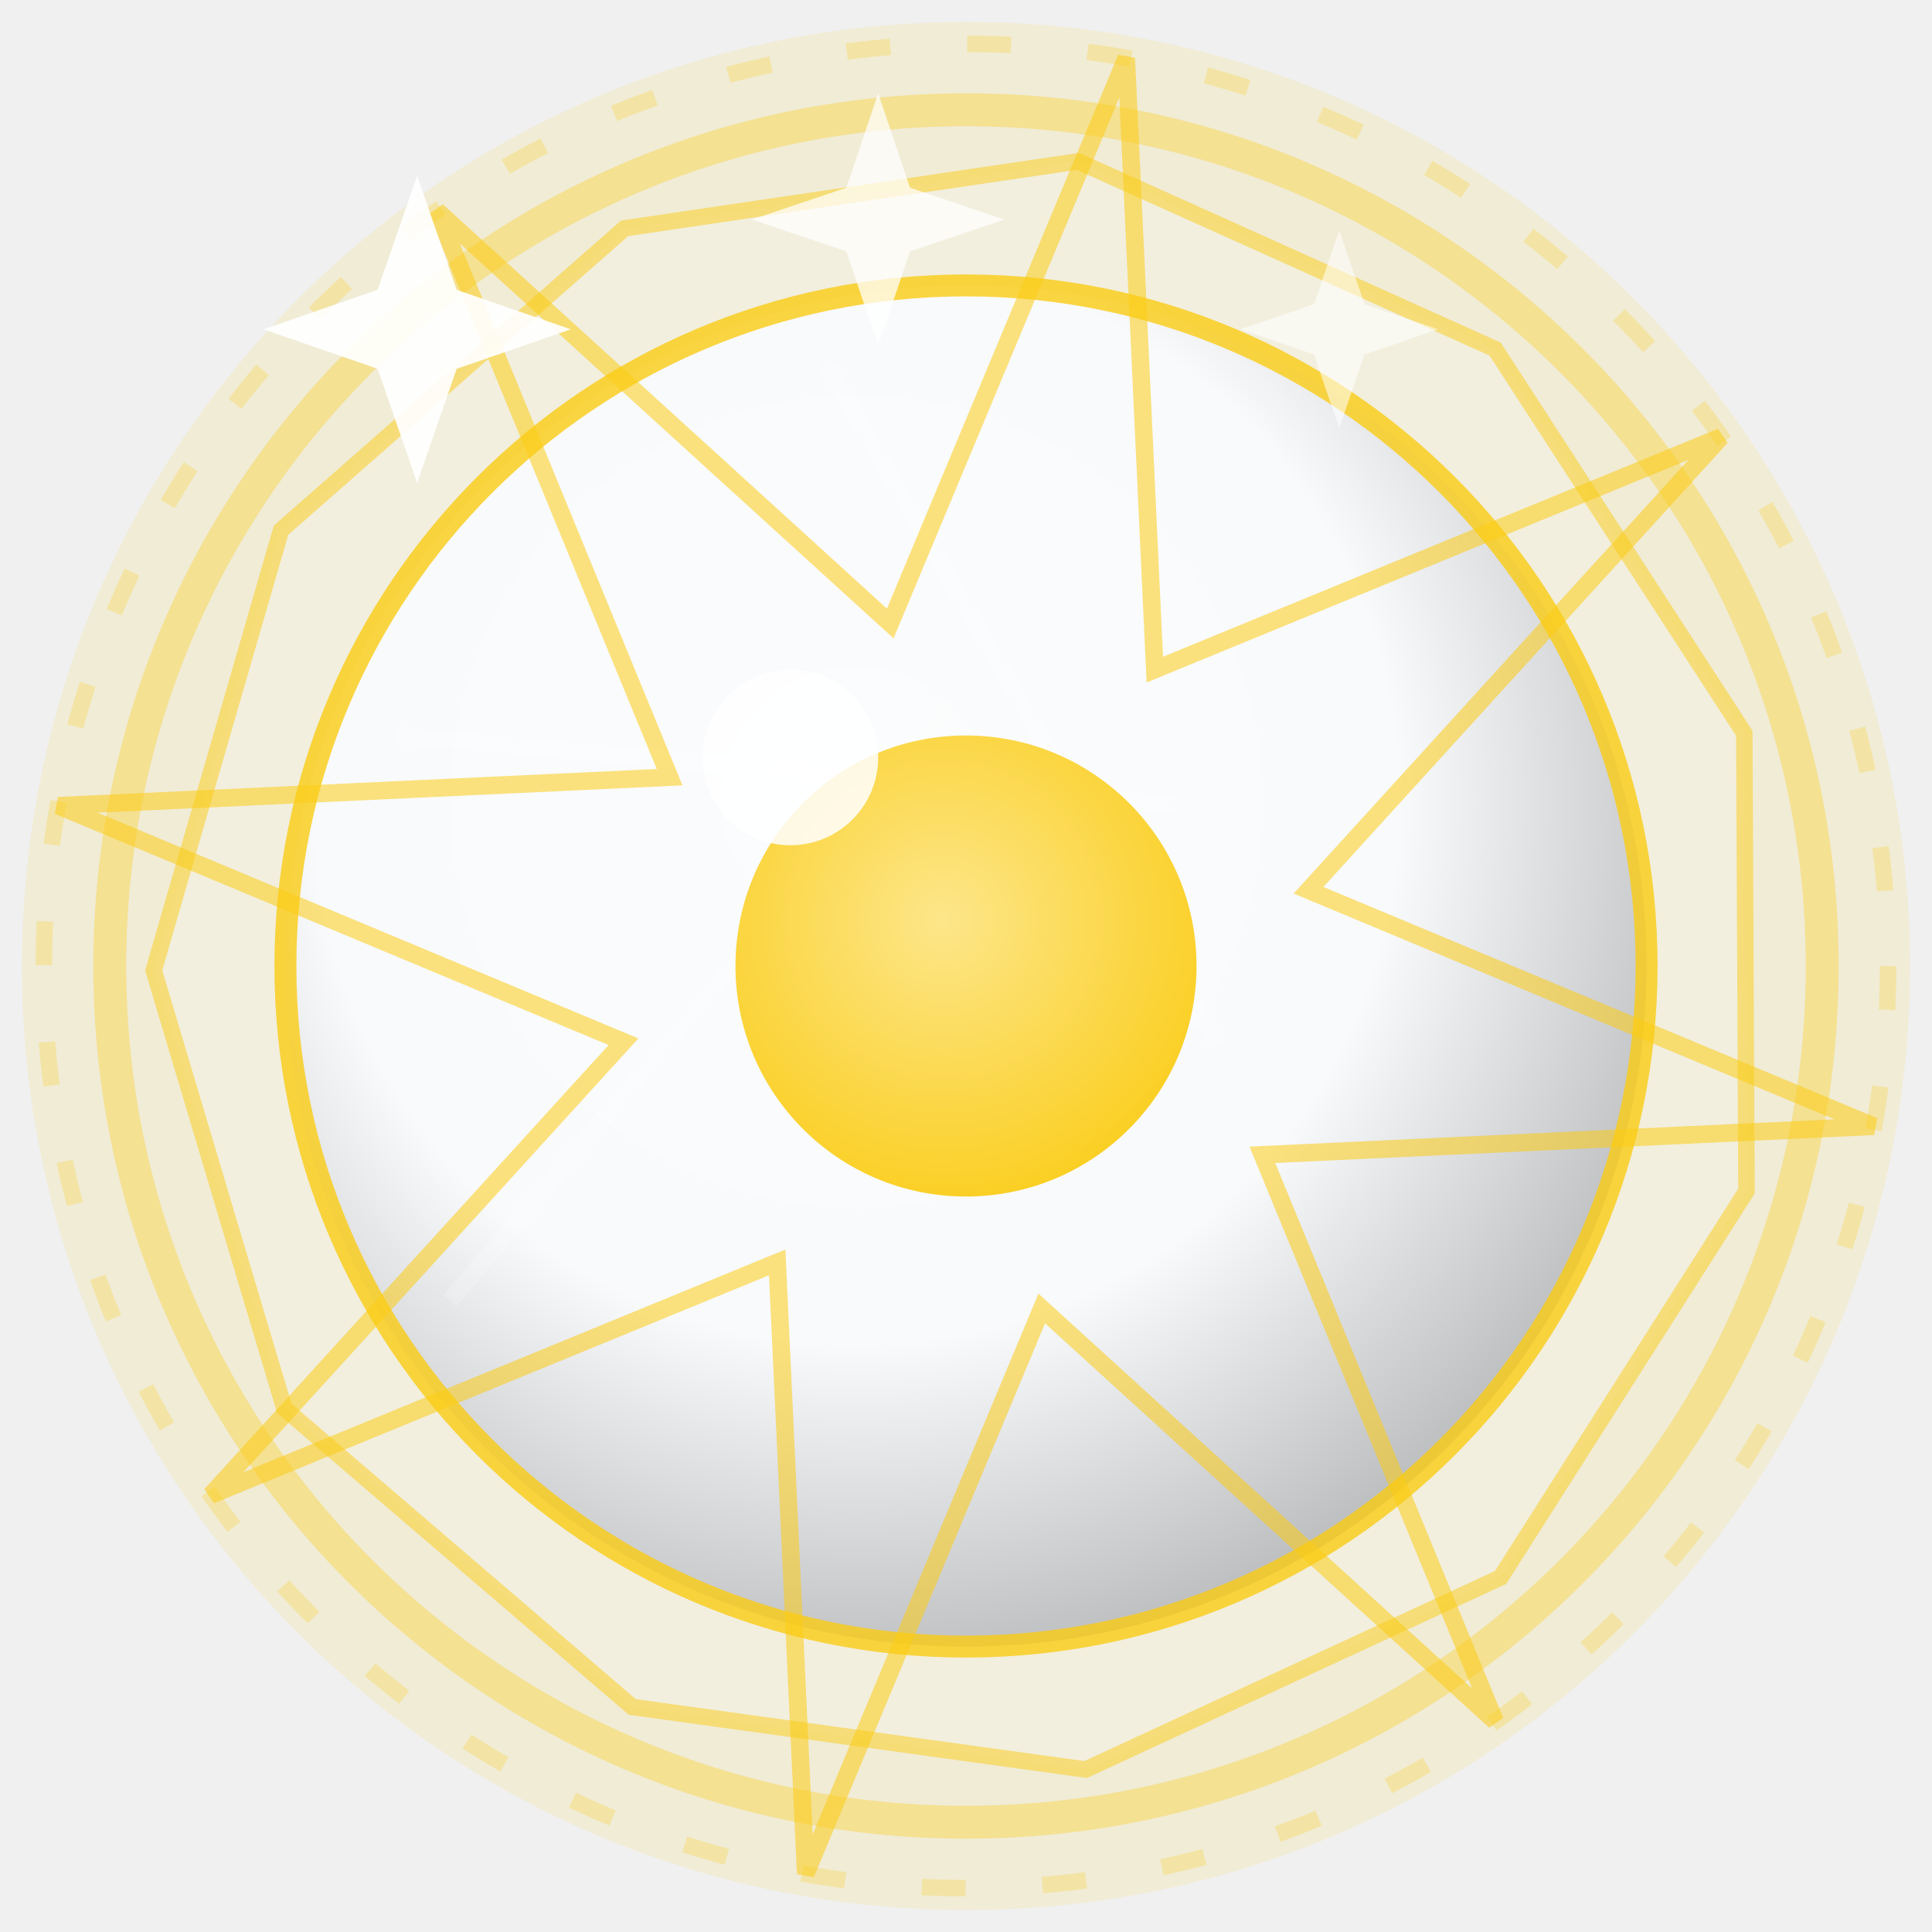
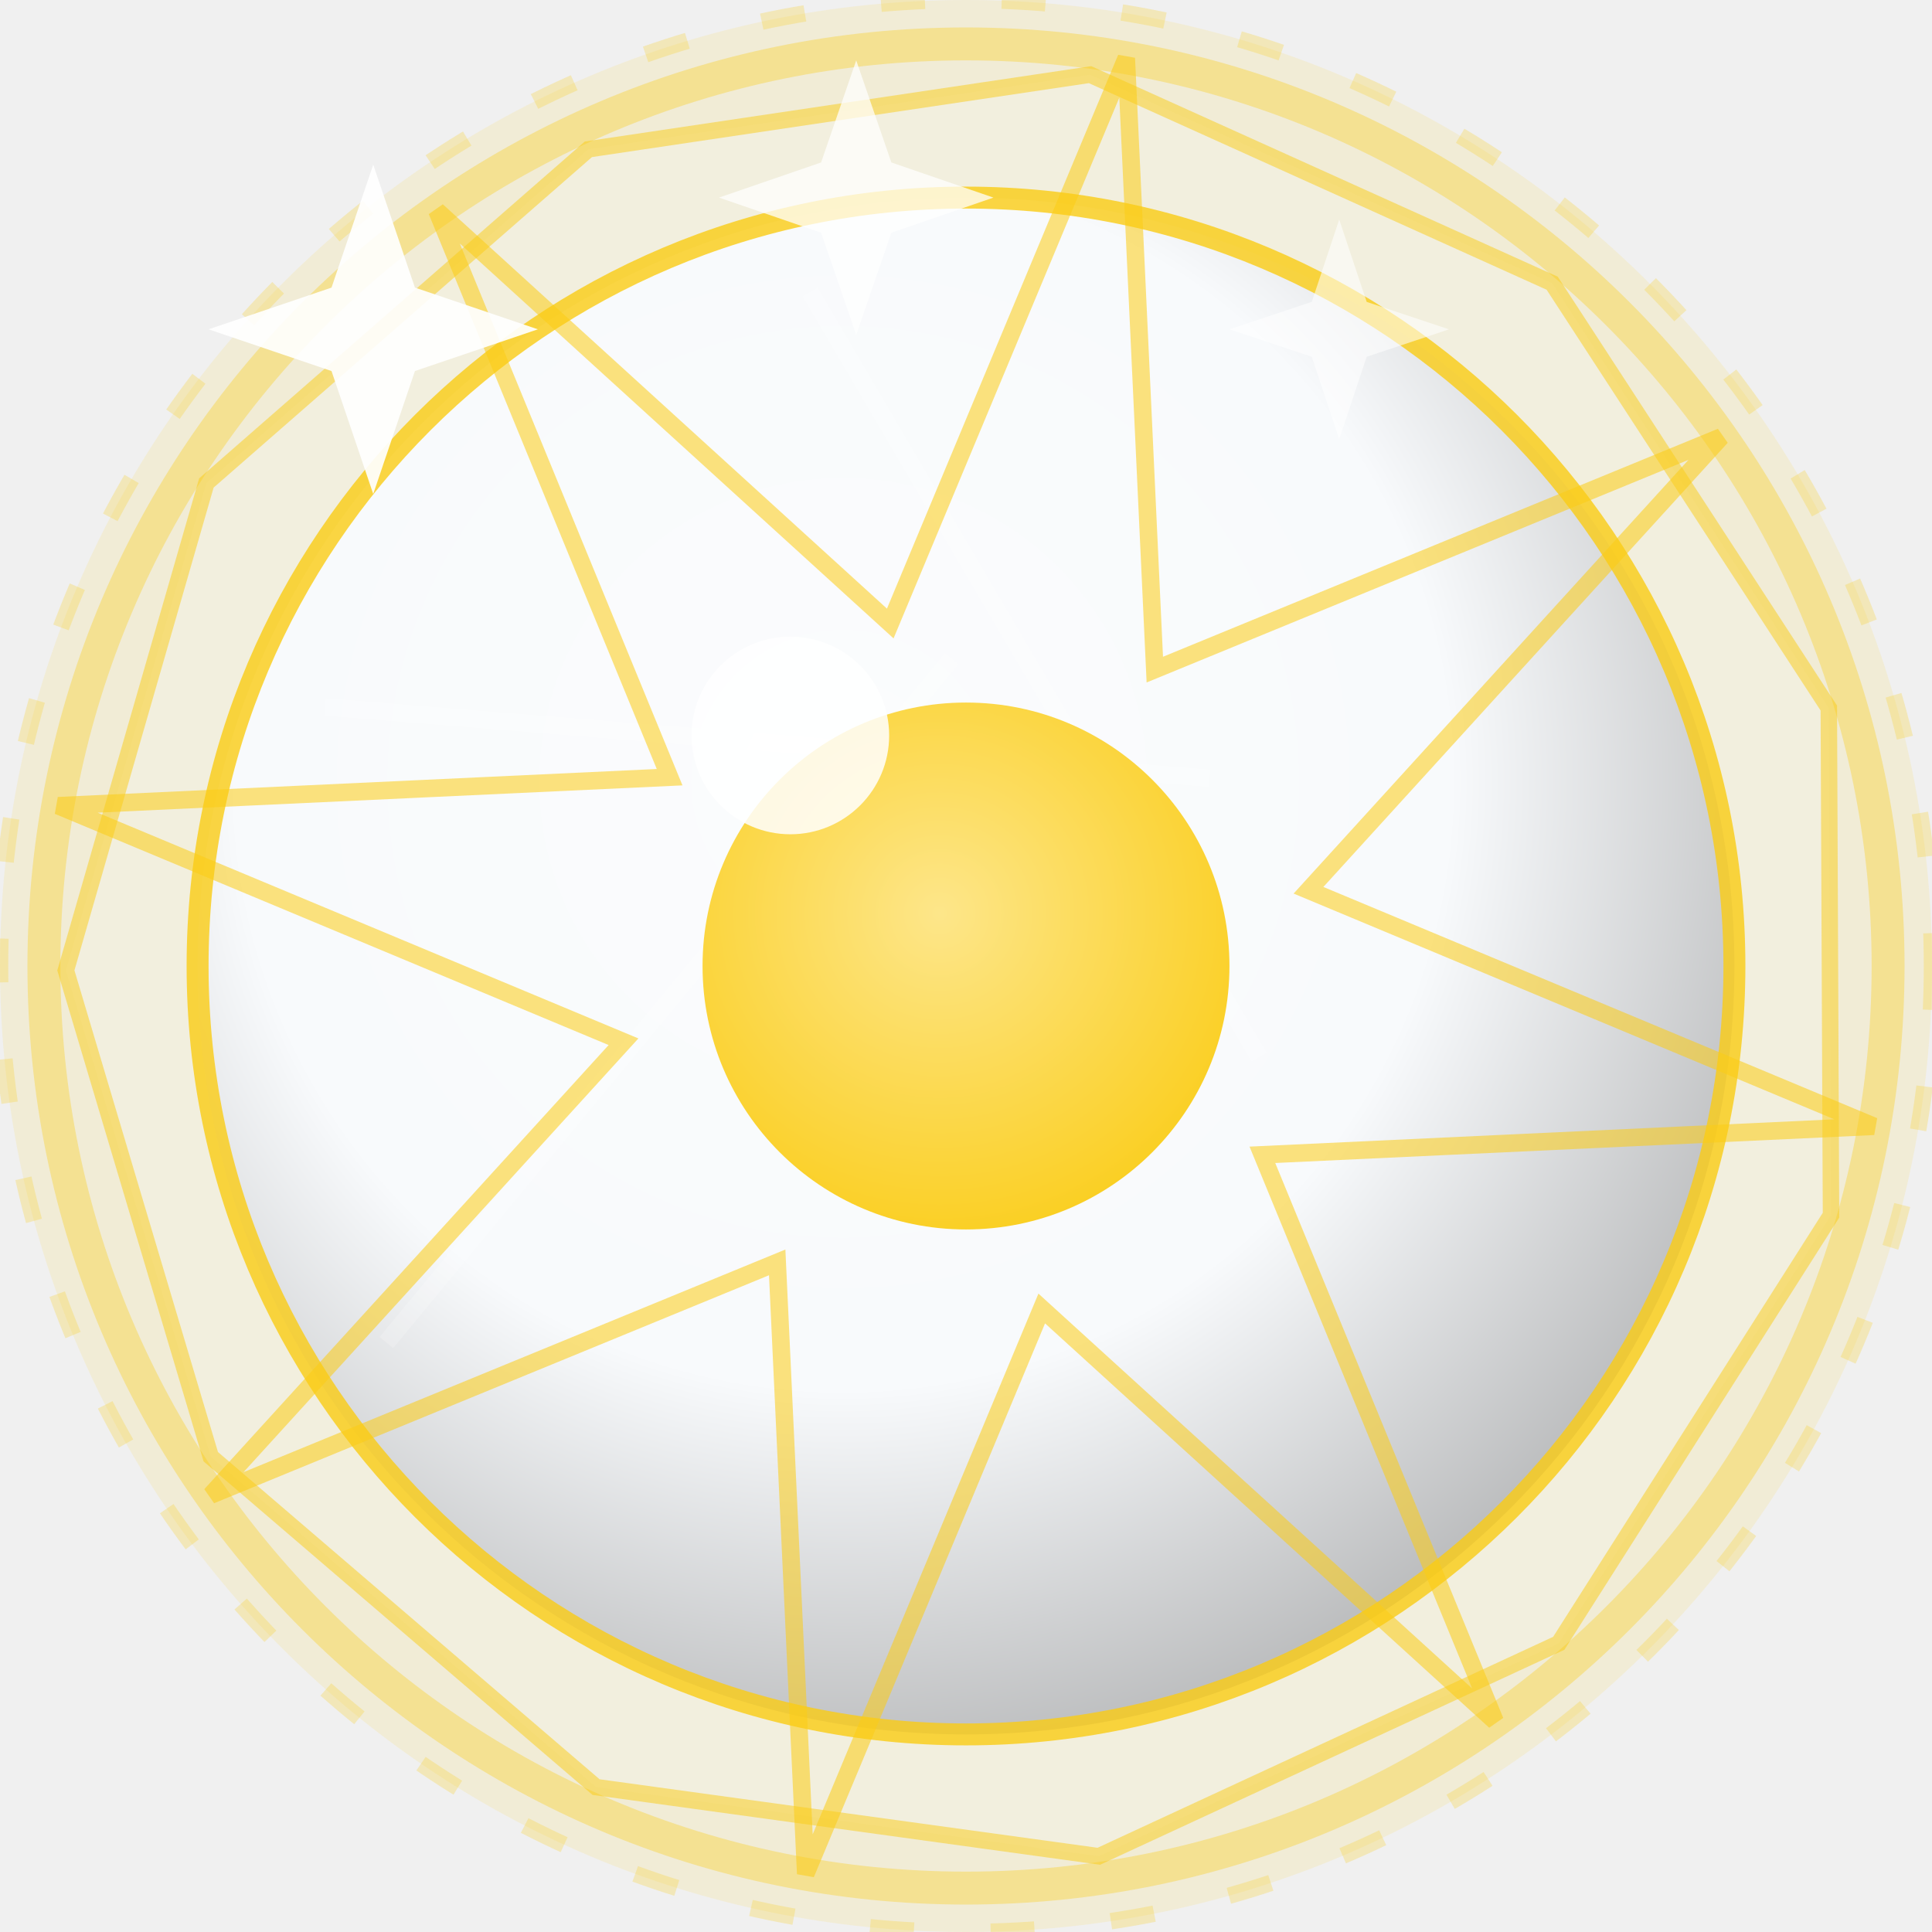
<svg xmlns="http://www.w3.org/2000/svg" width="176" height="176" viewBox="0 0 176 176">
  <defs>
    <radialGradient id="orb" cx="42%" cy="38%" r="72%">
      <stop offset="0%" stop-color="#FBFCFD" />
      <stop offset="55%" stop-color="#F8FAFC" />
      <stop offset="100%" stop-color="#A9AAAB" />
    </radialGradient>
    <radialGradient id="core" cx="45%" cy="40%" r="70%">
      <stop offset="0%" stop-color="#FDE68A" />
      <stop offset="100%" stop-color="#FACC15" />
    </radialGradient>
  </defs>
-   <circle cx="88" cy="88" r="86" fill="#FACC15" opacity="0.12" />
-   <circle cx="88" cy="88" r="78" fill="none" stroke="#FACC15" stroke-opacity="0.35" stroke-width="3" />
-   <circle cx="88" cy="88" r="84" fill="none" stroke="#FACC15" stroke-opacity="0.25" stroke-width="1.5" stroke-dasharray="4 7" />
-   <polygon points="25.9,128.3 14.0,88.4 25.6,48.3 56.9,20.8 98.2,14.7 136.2,31.8 158.9,66.8 159.1,108.5 136.7,143.7 98.9,161.2 57.6,155.5" fill="#F8FAFC" fill-opacity="0.22" stroke="#FACC15" stroke-opacity="0.5" stroke-width="1.5" />
-   <polygon points="47.2,52.6 72.9,36.2 103.3,36.2 128.9,52.7 141.5,80.4 137.1,110.5 117.1,133.5 87.9,142.0 58.7,133.4 38.8,110.4 34.6,80.2" fill="#FACC15" fill-opacity="0.10" stroke="#FACC15" stroke-opacity="0.3" stroke-width="1" />
-   <circle cx="88" cy="88" r="62" fill="url(#orb)" stroke="#FACC15" stroke-opacity="0.8" stroke-width="2" />
-   <line x1="41.0" y1="118.5" x2="86.9" y2="64.0" stroke="#FFFFFF" stroke-opacity="0.18" stroke-width="1.6" />
-   <line x1="36.1" y1="67.0" x2="107.0" y2="73.3" stroke="#FFFFFF" stroke-opacity="0.18" stroke-width="1.6" />
-   <line x1="75.4" y1="33.4" x2="110.9" y2="95.1" stroke="#FFFFFF" stroke-opacity="0.18" stroke-width="1.6" />
-   <circle cx="88" cy="88" r="21" fill="url(#core)" />
-   <circle cx="72" cy="69" r="8" fill="#FFFFFF" opacity="0.85" />
+   <circle cx="88" cy="88" r="88" fill="#FACC15" opacity="0.12" />
+   <circle cx="88" cy="88" r="84" fill="none" stroke="#FACC15" stroke-opacity="0.35" stroke-width="3" />
+   <circle cx="88" cy="88" r="88" fill="none" stroke="#FACC15" stroke-opacity="0.25" stroke-width="1.5" stroke-dasharray="4 7" />
+   <polygon points="19.2,132.7 6.0,88.4 18.8,44.0 53.6,13.6 99.3,6.8 141.4,25.8 166.6,64.5 166.8,110.7 142.0,149.7 100.1,169.1 54.3,162.8" fill="#F8FAFC" fill-opacity="0.22" stroke="#FACC15" stroke-opacity="0.5" stroke-width="1.5" />
+   <polygon points="42.7,48.6 71.2,30.4 105.0,30.5 133.4,48.8 147.4,79.6 142.5,113.0 120.4,138.5 87.9,148.0 55.5,138.4 33.4,112.8 28.6,79.4" fill="#FACC15" fill-opacity="0.10" stroke="#FACC15" stroke-opacity="0.3" stroke-width="1" />
+   <circle cx="88" cy="88" r="70" fill="url(#orb)" stroke="#FACC15" stroke-opacity="0.8" stroke-width="2" />
+   <line x1="35.2" y1="122.3" x2="86.7" y2="60.0" stroke="#FFFFFF" stroke-opacity="0.18" stroke-width="1.6" />
+   <line x1="29.6" y1="64.4" x2="110.2" y2="70.9" stroke="#FFFFFF" stroke-opacity="0.18" stroke-width="1.6" />
+   <line x1="73.8" y1="26.6" x2="114.7" y2="96.3" stroke="#FFFFFF" stroke-opacity="0.18" stroke-width="1.6" />
+   <circle cx="88" cy="88" r="24" fill="url(#core)" />
+   <circle cx="72" cy="67" r="9" fill="#FFFFFF" opacity="0.85" />
  <path d="M170.7,102.6L115.0,105.2L136.2,156.8L94.9,119.2L73.4,170.7L70.8,115.0L19.2,136.2L56.8,94.9L5.3,73.4L61.0,70.8L39.8,19.2L81.1,56.8L102.6,5.3L105.2,61.0L156.8,39.8L119.2,81.1Z" fill="none" stroke="#FACC15" stroke-opacity="0.55" stroke-width="1.6" />
-   <path d="M52.0,30.0L41.6,33.6L38.0,44.0L34.4,33.6L24.0,30.0L34.4,26.4L38.0,16.0L41.6,26.4Z" fill="#FFFFFF" opacity="0.92" />
-   <path d="M91.5,20.0L82.9,22.9L80.0,31.5L77.1,22.9L68.5,20.0L77.1,17.1L80.0,8.5L82.9,17.1Z" fill="#FFFFFF" opacity="0.74" />
-   <path d="M131.0,30.0L124.3,32.3L122.0,39.0L119.7,32.3L113.0,30.0L119.7,27.7L122.0,21.0L124.3,27.7Z" fill="#FFFFFF" opacity="0.56" />
+   <path d="M49.0,30.0L37.8,33.8L34.0,45.0L30.2,33.8L19.0,30.0L30.2,26.2L34.0,15.0L37.8,26.2Z" fill="#FFFFFF" opacity="0.92" />
+   <path d="M90.5,18.0L81.2,21.2L78.0,30.5L74.8,21.2L65.5,18.0L74.8,14.8L78.0,5.5L81.2,14.8Z" fill="#FFFFFF" opacity="0.74" />
+   <path d="M132.0,30.0L124.5,32.5L122.0,40.0L119.5,32.5L112.0,30.0L119.5,27.5L122.0,20.0L124.5,27.5Z" fill="#FFFFFF" opacity="0.56" />
</svg>
